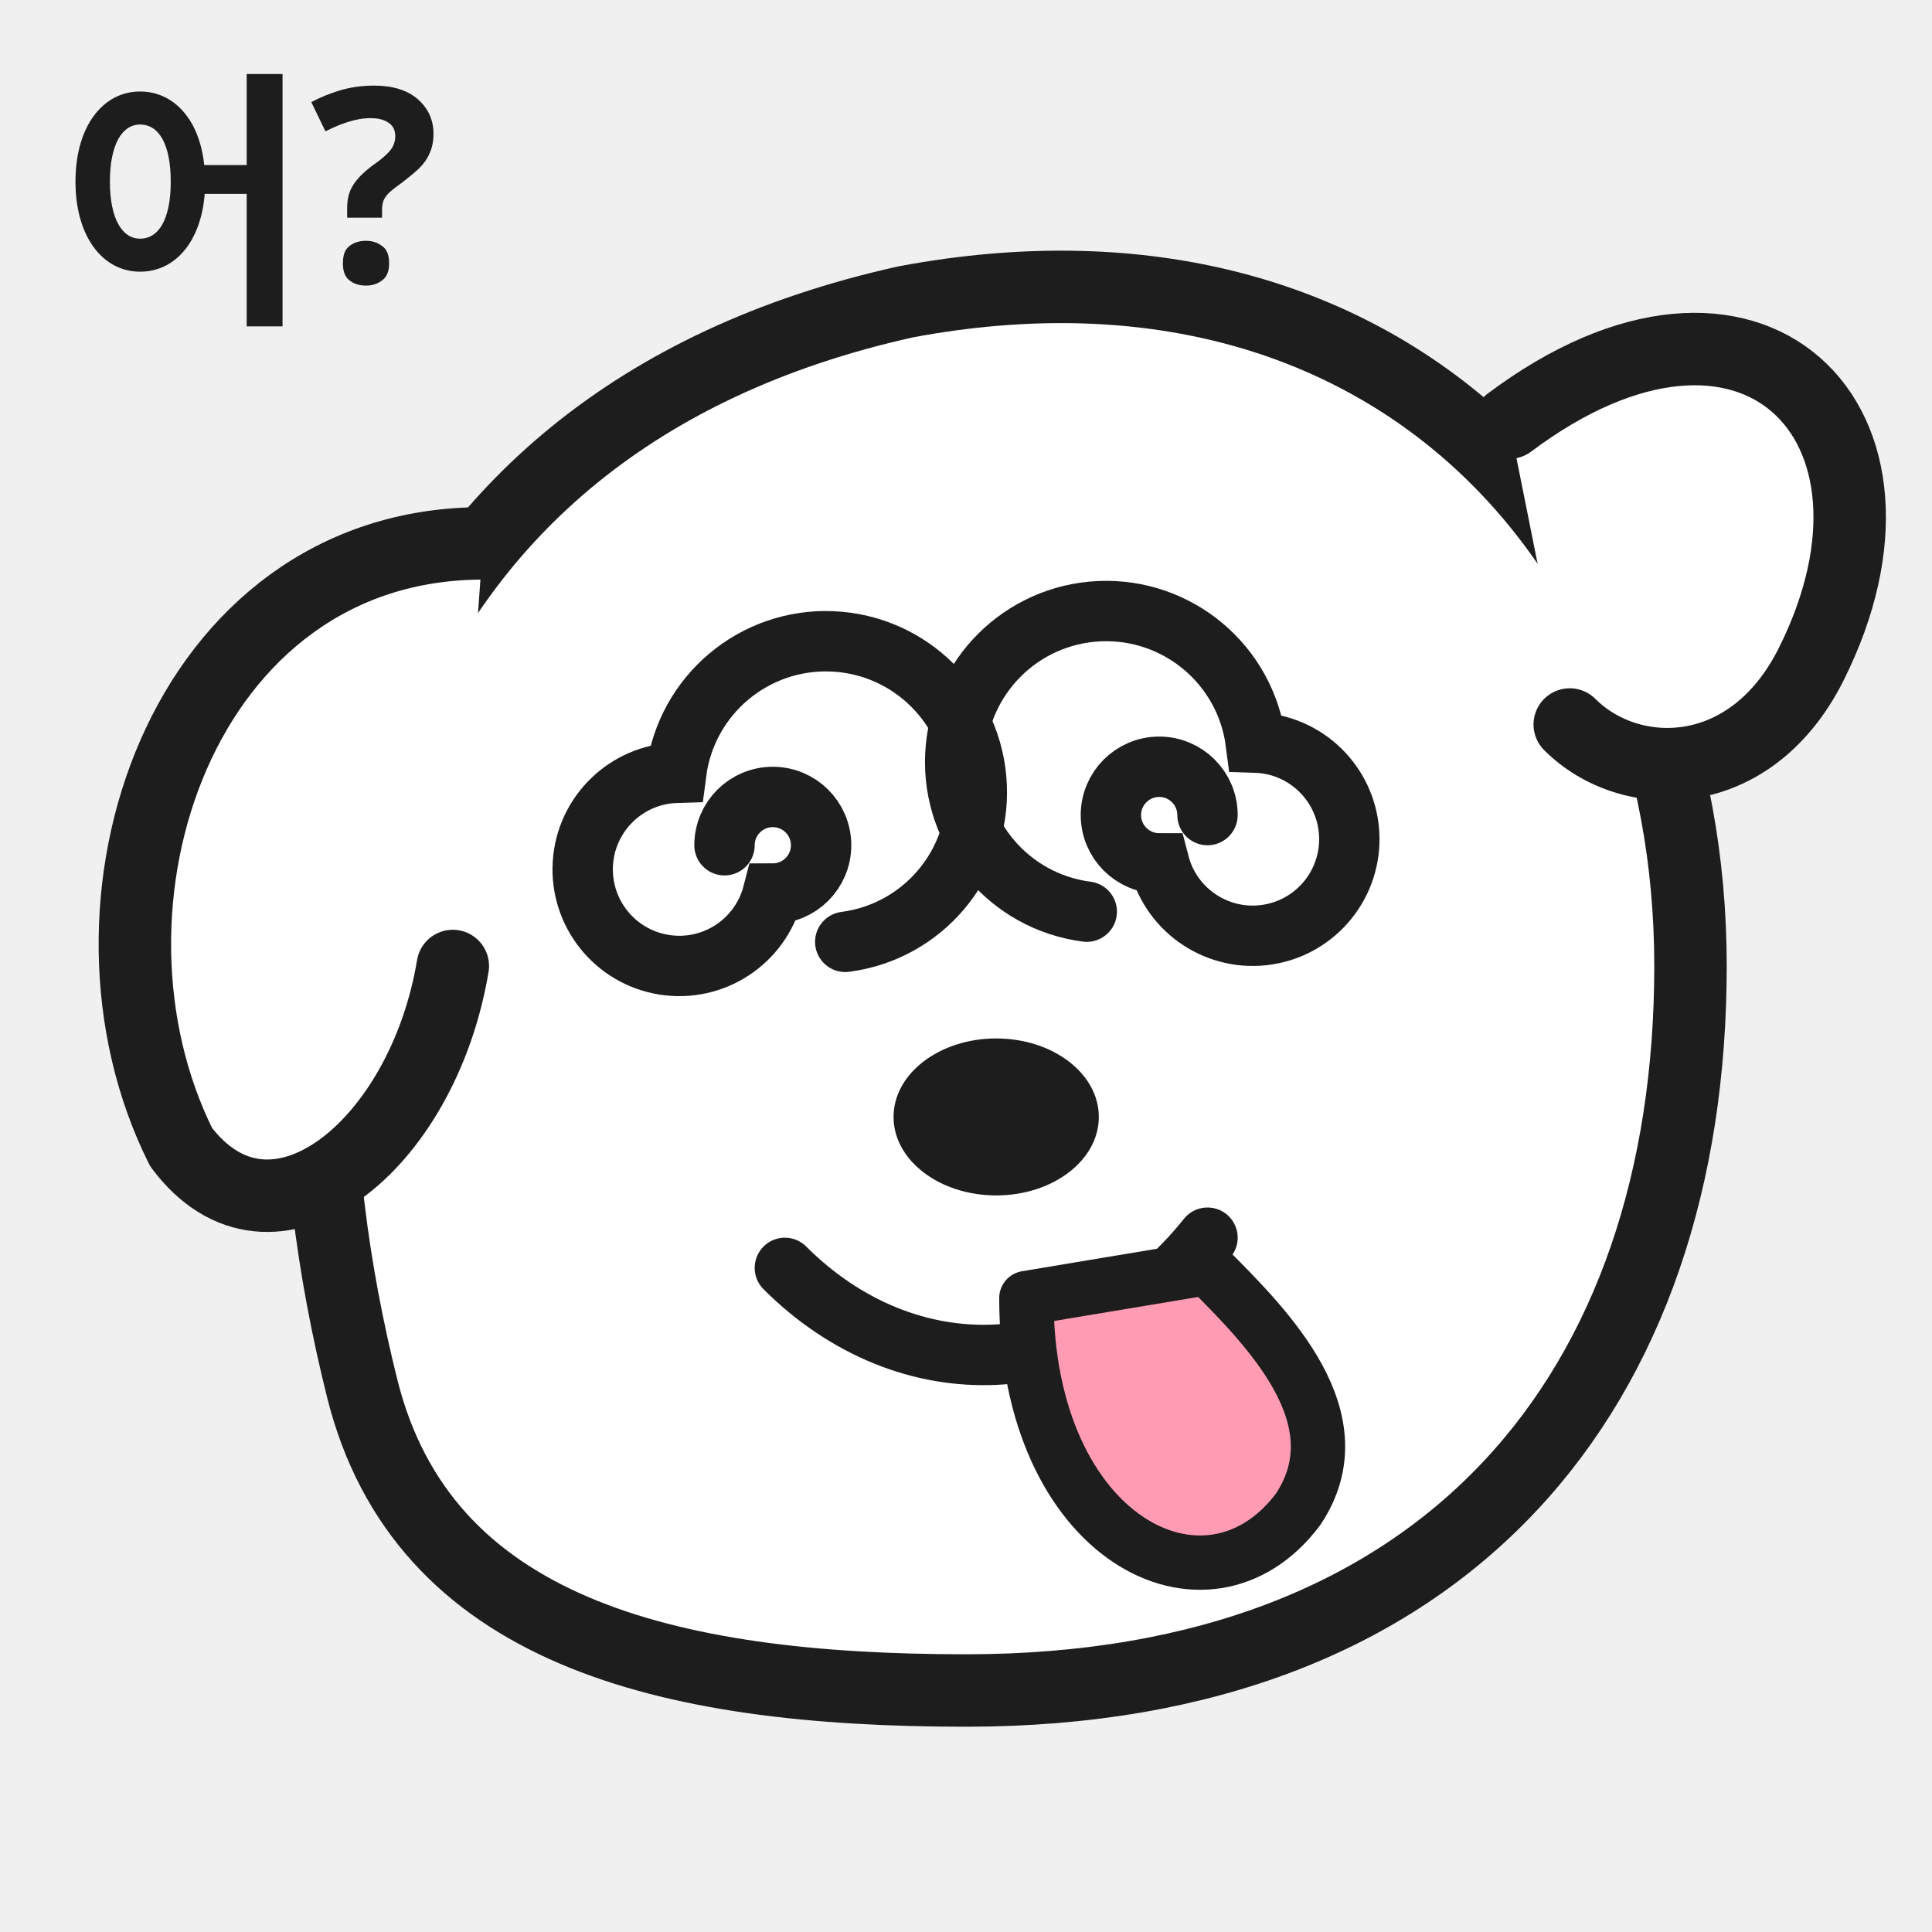
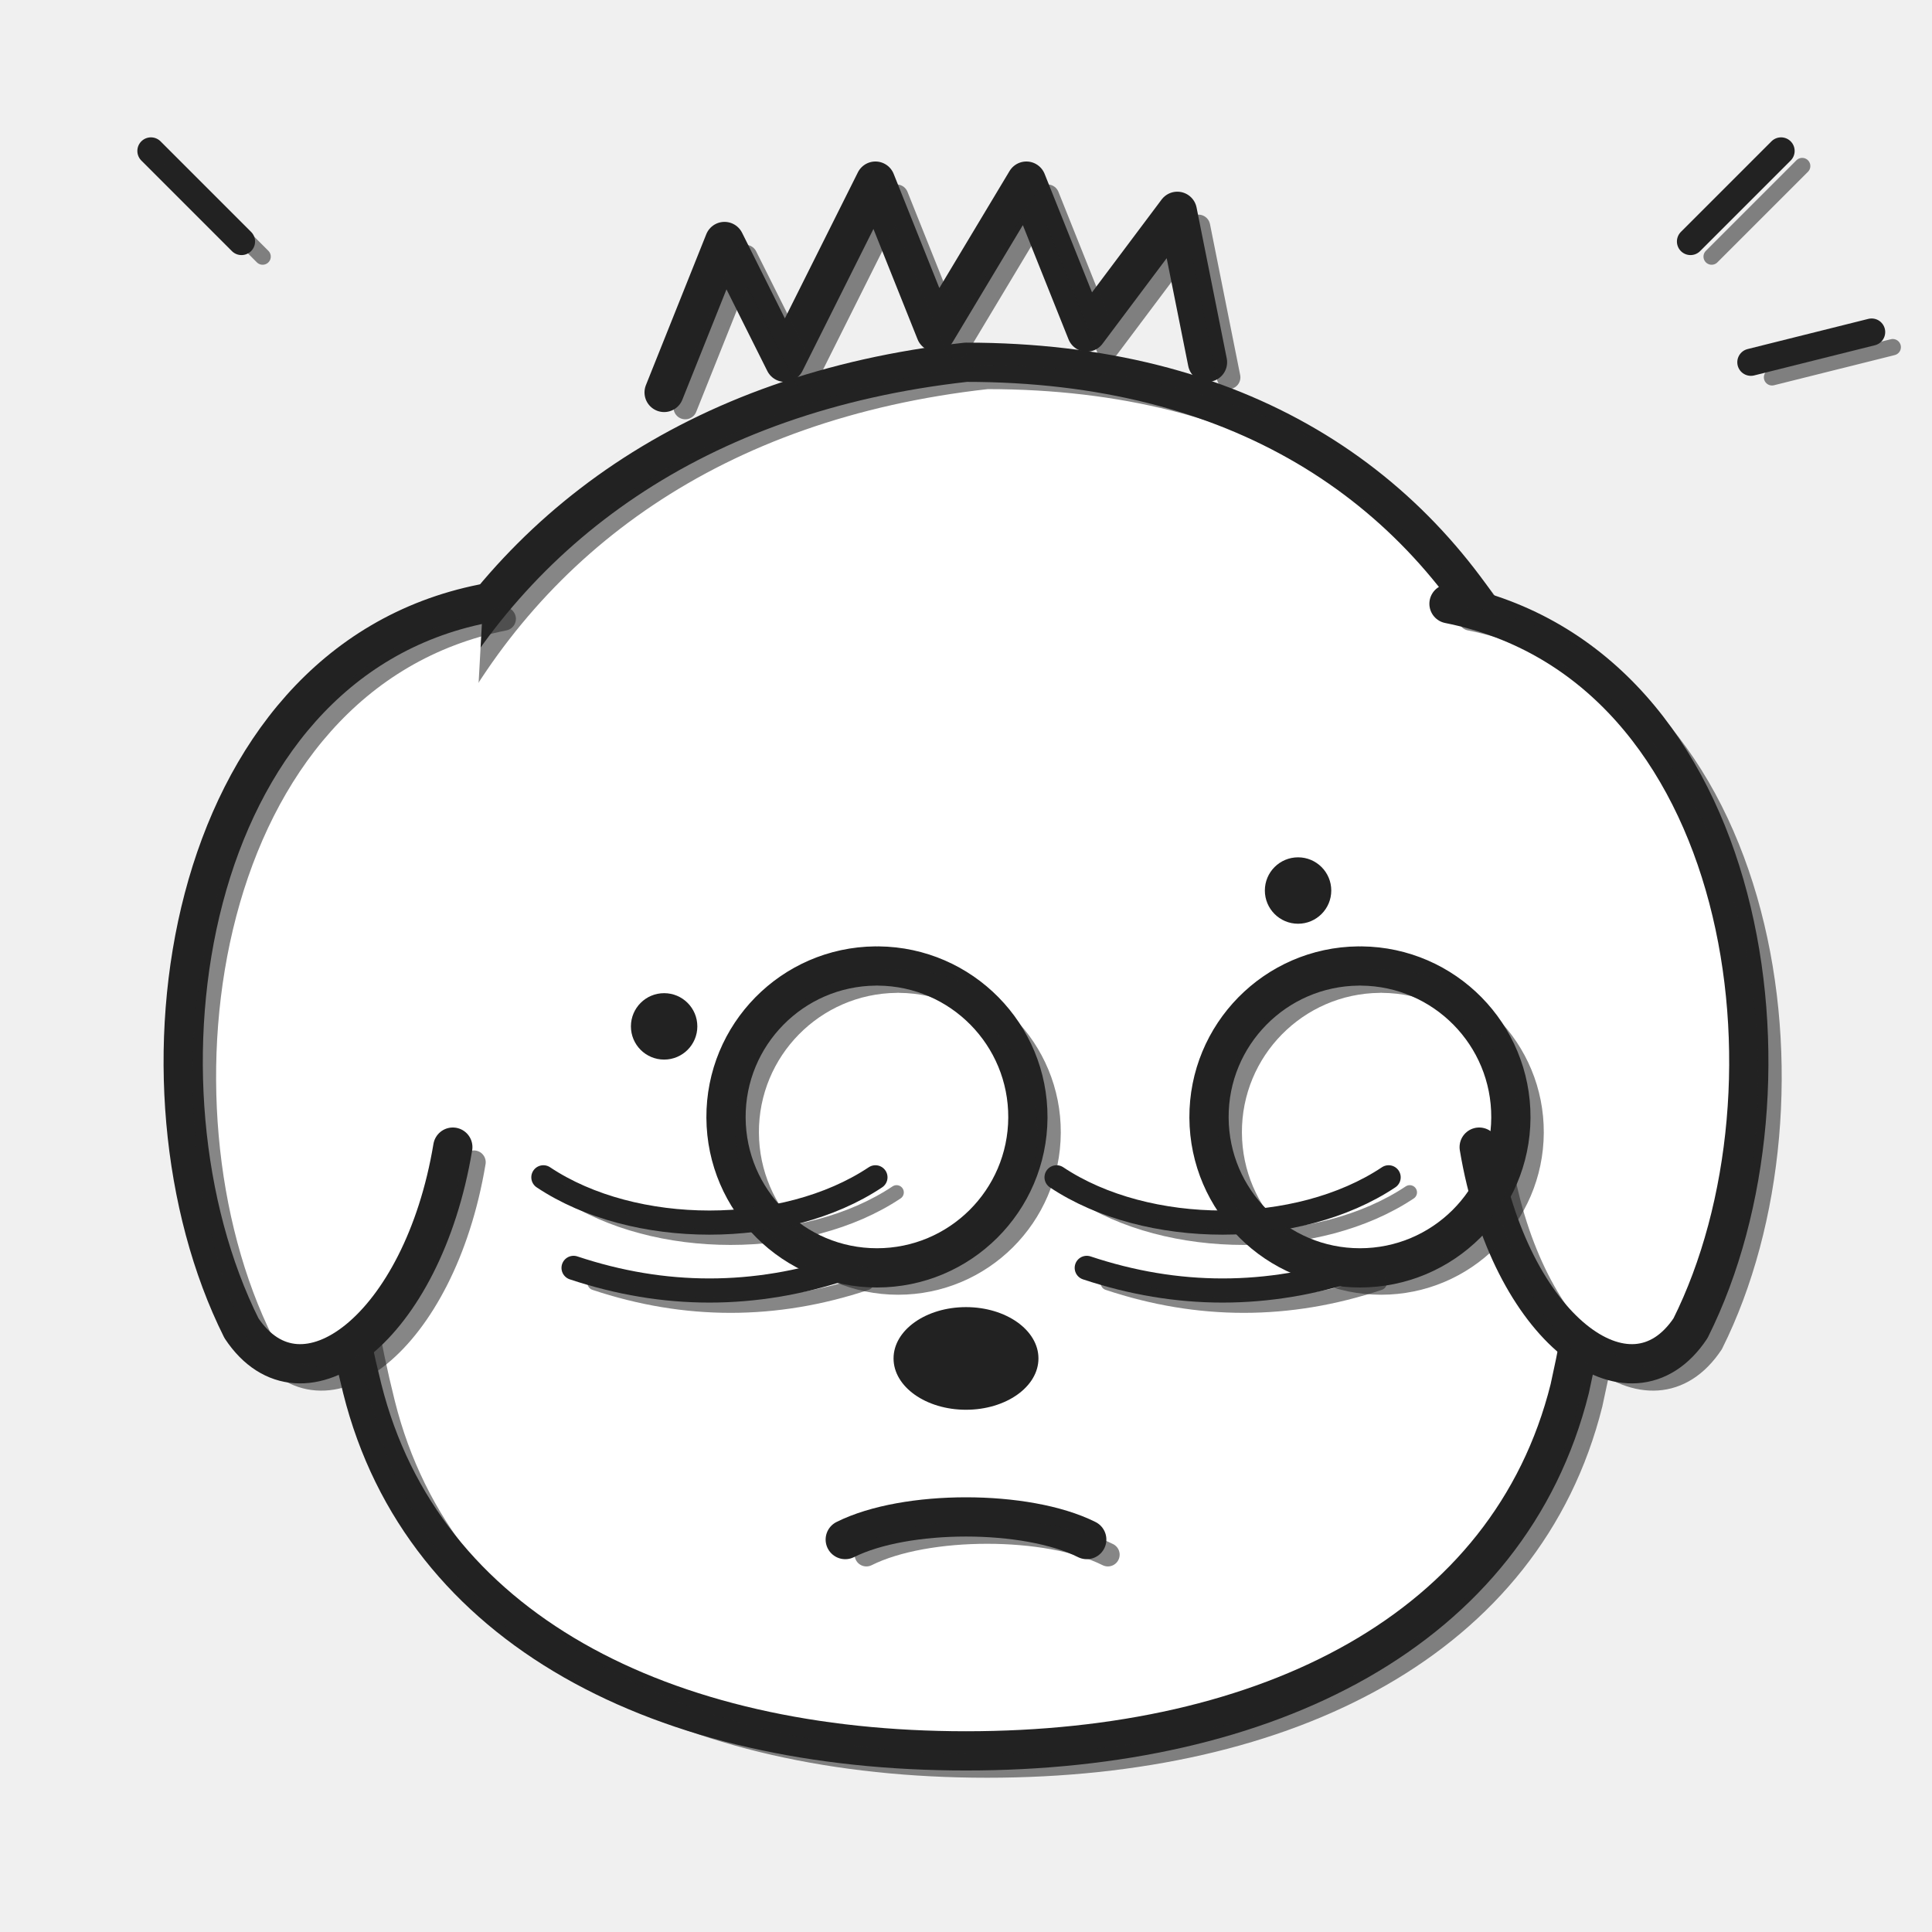
<svg xmlns="http://www.w3.org/2000/svg" width="64" height="64" viewBox="0 0 64 64">
-   <g stroke="#1d1d1d" stroke-width="2.4" stroke-linecap="round" stroke-linejoin="round" fill="#fff">
-     <path d="M12 46 C8 30 12 14 30 10 C46 7 56 18 56 32 C56 46 48 56 32 56 C22 56 14 54 12 46Z" />
-     <path d="M16 18 C6 18 2 30 6 38 C9 42 14 38 15 32" />
-     <path d="M50 14 C58 8 64 14 60 22 C58 26 54 26 52 24" />
+   <g fill="#fff" stroke="#222" stroke-width="1.3" stroke-linecap="round" stroke-linejoin="round">
+     <path d="M12 46 C8 30 14 14 32 12 C50 12 56 28 52 46 C50 54 42 58 32 58 C22 58 14 54 12 46Z" />
  </g>
-   <g stroke="#1d1d1d" stroke-width="2" stroke-linecap="round" fill="none">
-     <path d="M24 28 a1.6 1.6 0 1 1 1.6 1.6 a3.2 3.2 0 1 1 -3.2 -4 a5 5 0 1 1 5.6 5.6" />
-     <path d="M40 27 a1.6 1.6 0 1 0 -1.6 1.6 a3.2 3.2 0 1 0 3.2 -4 a5 5 0 1 0 -5.6 5.6" />
-     <path d="M26 42 C30 46 36 46 40 41" />
+   <g fill="none" stroke="#222" stroke-width="0.78" stroke-linecap="round" stroke-linejoin="round" opacity=".55" transform="translate(.7 .5)">
+     <path d="M12 46 C8 30 14 14 32 12 C50 12 56 28 52 46 C50 54 42 58 32 58 C22 58 14 54 12 46Z" />
  </g>
-   <ellipse cx="33" cy="37" rx="3.4" ry="2.6" fill="#1d1d1d" />
-   <path d="M34 43 C34 51 40 54 43 50 C45 47 42 44 40 42Z" fill="#FF9CB3" stroke="#1d1d1d" stroke-width="1.8" stroke-linejoin="round" />
-   <text x="2" y="10" font-family="sans-serif" font-size="9" font-weight="800" fill="#1d1d1d">어?</text>
+   <g fill="none" stroke="#222" stroke-width="1.3" stroke-linecap="round" stroke-linejoin="round">
+     <path d="M22 13 l2 -5 l2 4 l3 -6 l2 5 l3 -5 l2 5 l3 -4 l1 5" />
+   </g>
+   <g fill="none" stroke="#222" stroke-width="0.78" stroke-linecap="round" stroke-linejoin="round" opacity=".55" transform="translate(.7 .5)">
+     <path d="M22 13 l2 -5 l2 4 l3 -6 l2 5 l3 -5 l2 5 l3 -4 l1 5" />
+   </g>
+   <g fill="#fff" stroke="#222" stroke-width="1.3" stroke-linecap="round" stroke-linejoin="round">
+     <path d="M16 20 C6 22 4 36 8 44 C10 47 14 44 15 38" />
+     <path d="M48 20 C58 22 60 36 56 44 C54 47 50 44 49 38" />
+   </g>
+   <g fill="none" stroke="#222" stroke-width="0.78" stroke-linecap="round" stroke-linejoin="round" opacity=".55" transform="translate(.7 .5)">
+     <path d="M16 20 C6 22 4 36 8 44 C10 47 14 44 15 38" />
+     <path d="M48 20 C58 22 60 36 56 44 C54 47 50 44 49 38" />
+   </g>
+   <g fill="none" stroke="#222" stroke-width="1.3" stroke-linecap="round" stroke-linejoin="round">
+     <path d="M29 32 a5 5 0 1 0 .1 0" />
+     <path d="M45 32 a5 5 0 1 0 .1 0" />
+   </g>
+   <g fill="none" stroke="#222" stroke-width="0.78" stroke-linecap="round" stroke-linejoin="round" opacity=".55" transform="translate(.7 .5)">
+     <path d="M29 32 a5 5 0 1 0 .1 0" />
+     <path d="M45 32 a5 5 0 1 0 .1 0" />
+   </g>
+   <circle cx="22" cy="34" r="1.1" fill="#222" />
+   <circle cx="43" cy="29.5" r="1.1" fill="#222" />
+   <g fill="none" stroke="#222" stroke-width="0.8" stroke-linecap="round" stroke-linejoin="round">
+     <path d="M18 39 C21 41 26 41 29 39" />
+     <path d="M19 42 C22 43 25 43 28 42" />
+     <path d="M35 39 C38 41 43 41 46 39" />
+     <path d="M36 42 C39 43 42 43 45 42" />
+   </g>
+   <g fill="none" stroke="#222" stroke-width="0.48" stroke-linecap="round" stroke-linejoin="round" opacity=".55" transform="translate(.7 .5)">
+     <path d="M18 39 C21 41 26 41 29 39" />
+     <path d="M19 42 C22 43 25 43 28 42" />
+     <path d="M35 39 C38 41 43 41 46 39" />
+     <path d="M36 42 C39 43 42 43 45 42" />
+   </g>
+   <ellipse cx="32" cy="45" rx="2.4" ry="1.7" fill="#222" />
+   <g fill="none" stroke="#222" stroke-width="1.3" stroke-linecap="round" stroke-linejoin="round">
+     <path d="M28 51 C30 50 34 50 36 51" />
+   </g>
+   <g fill="none" stroke="#222" stroke-width="0.78" stroke-linecap="round" stroke-linejoin="round" opacity=".55" transform="translate(.7 .5)">
+     <path d="M28 51 C30 50 34 50 36 51" />
+   </g>
+   <g fill="none" stroke="#222" stroke-width="0.9" stroke-linecap="round" stroke-linejoin="round">
+     <path d="M56 8 l3 -3 M58 12 l4 -1 M8 8 l-3 -3" />
+   </g>
+   <g fill="none" stroke="#222" stroke-width="0.54" stroke-linecap="round" stroke-linejoin="round" opacity=".55" transform="translate(.7 .5)">
+     <path d="M56 8 l3 -3 M58 12 l4 -1 M8 8 l-3 -3" />
+   </g>
</svg>
